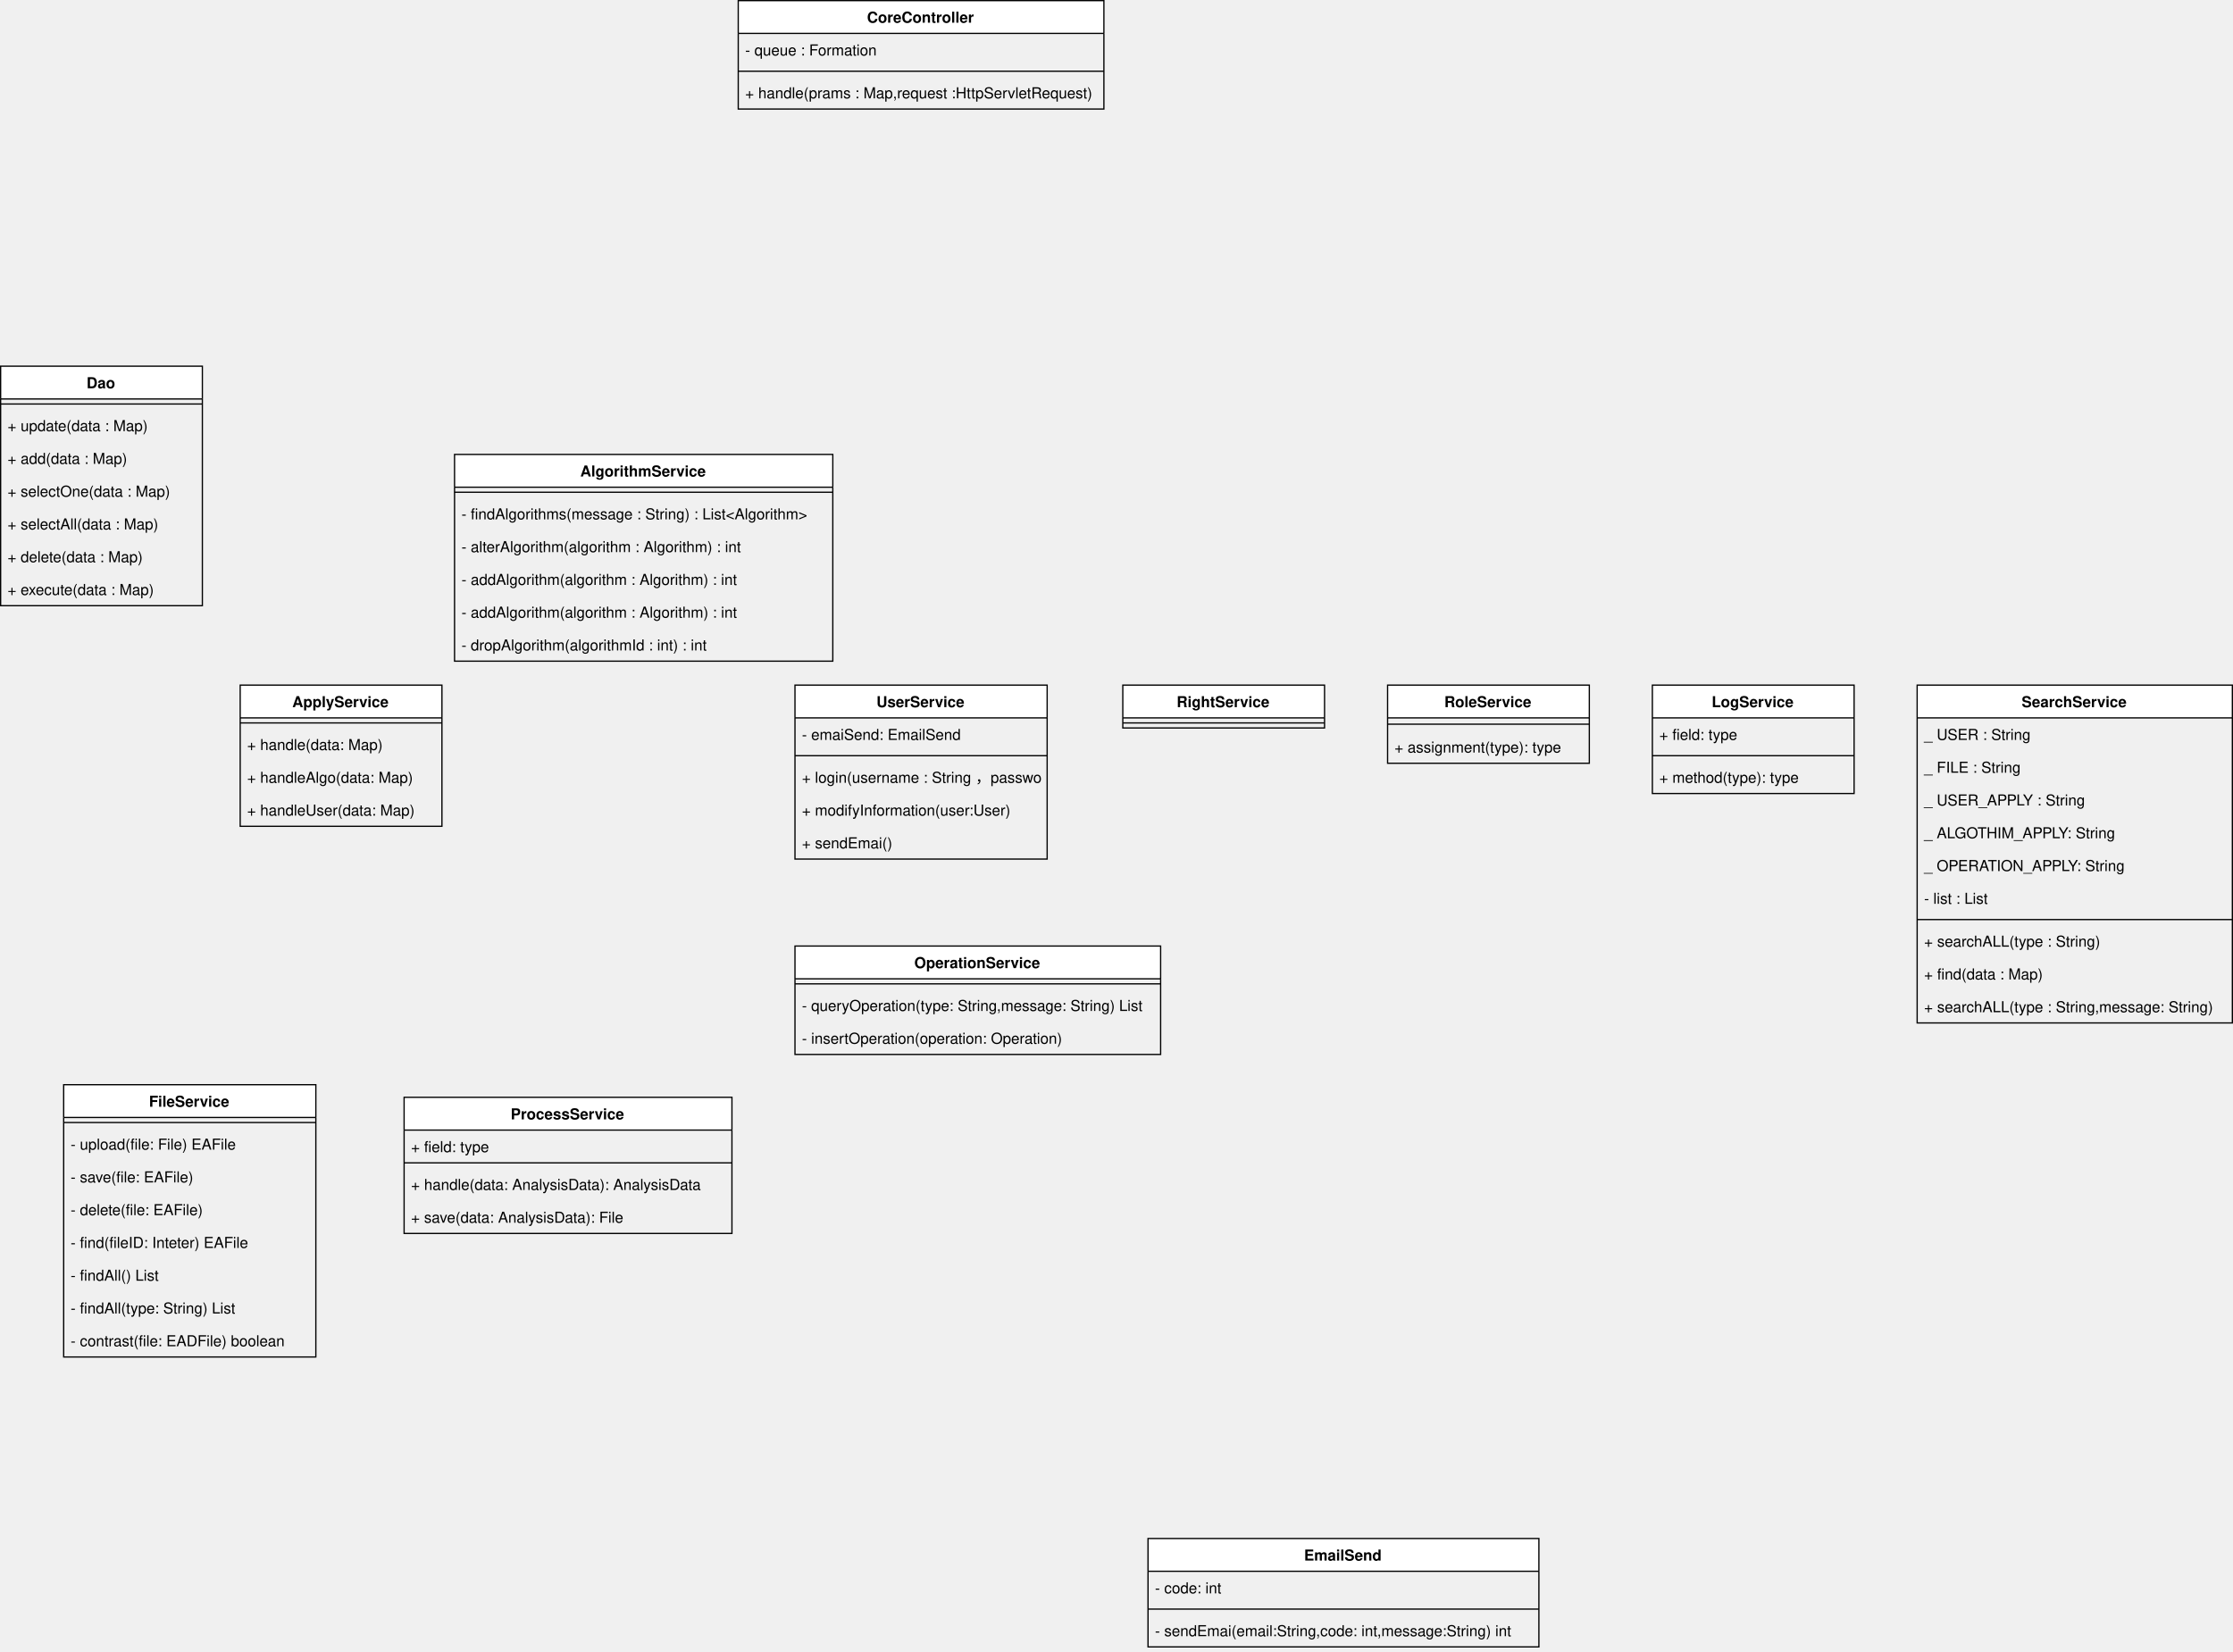
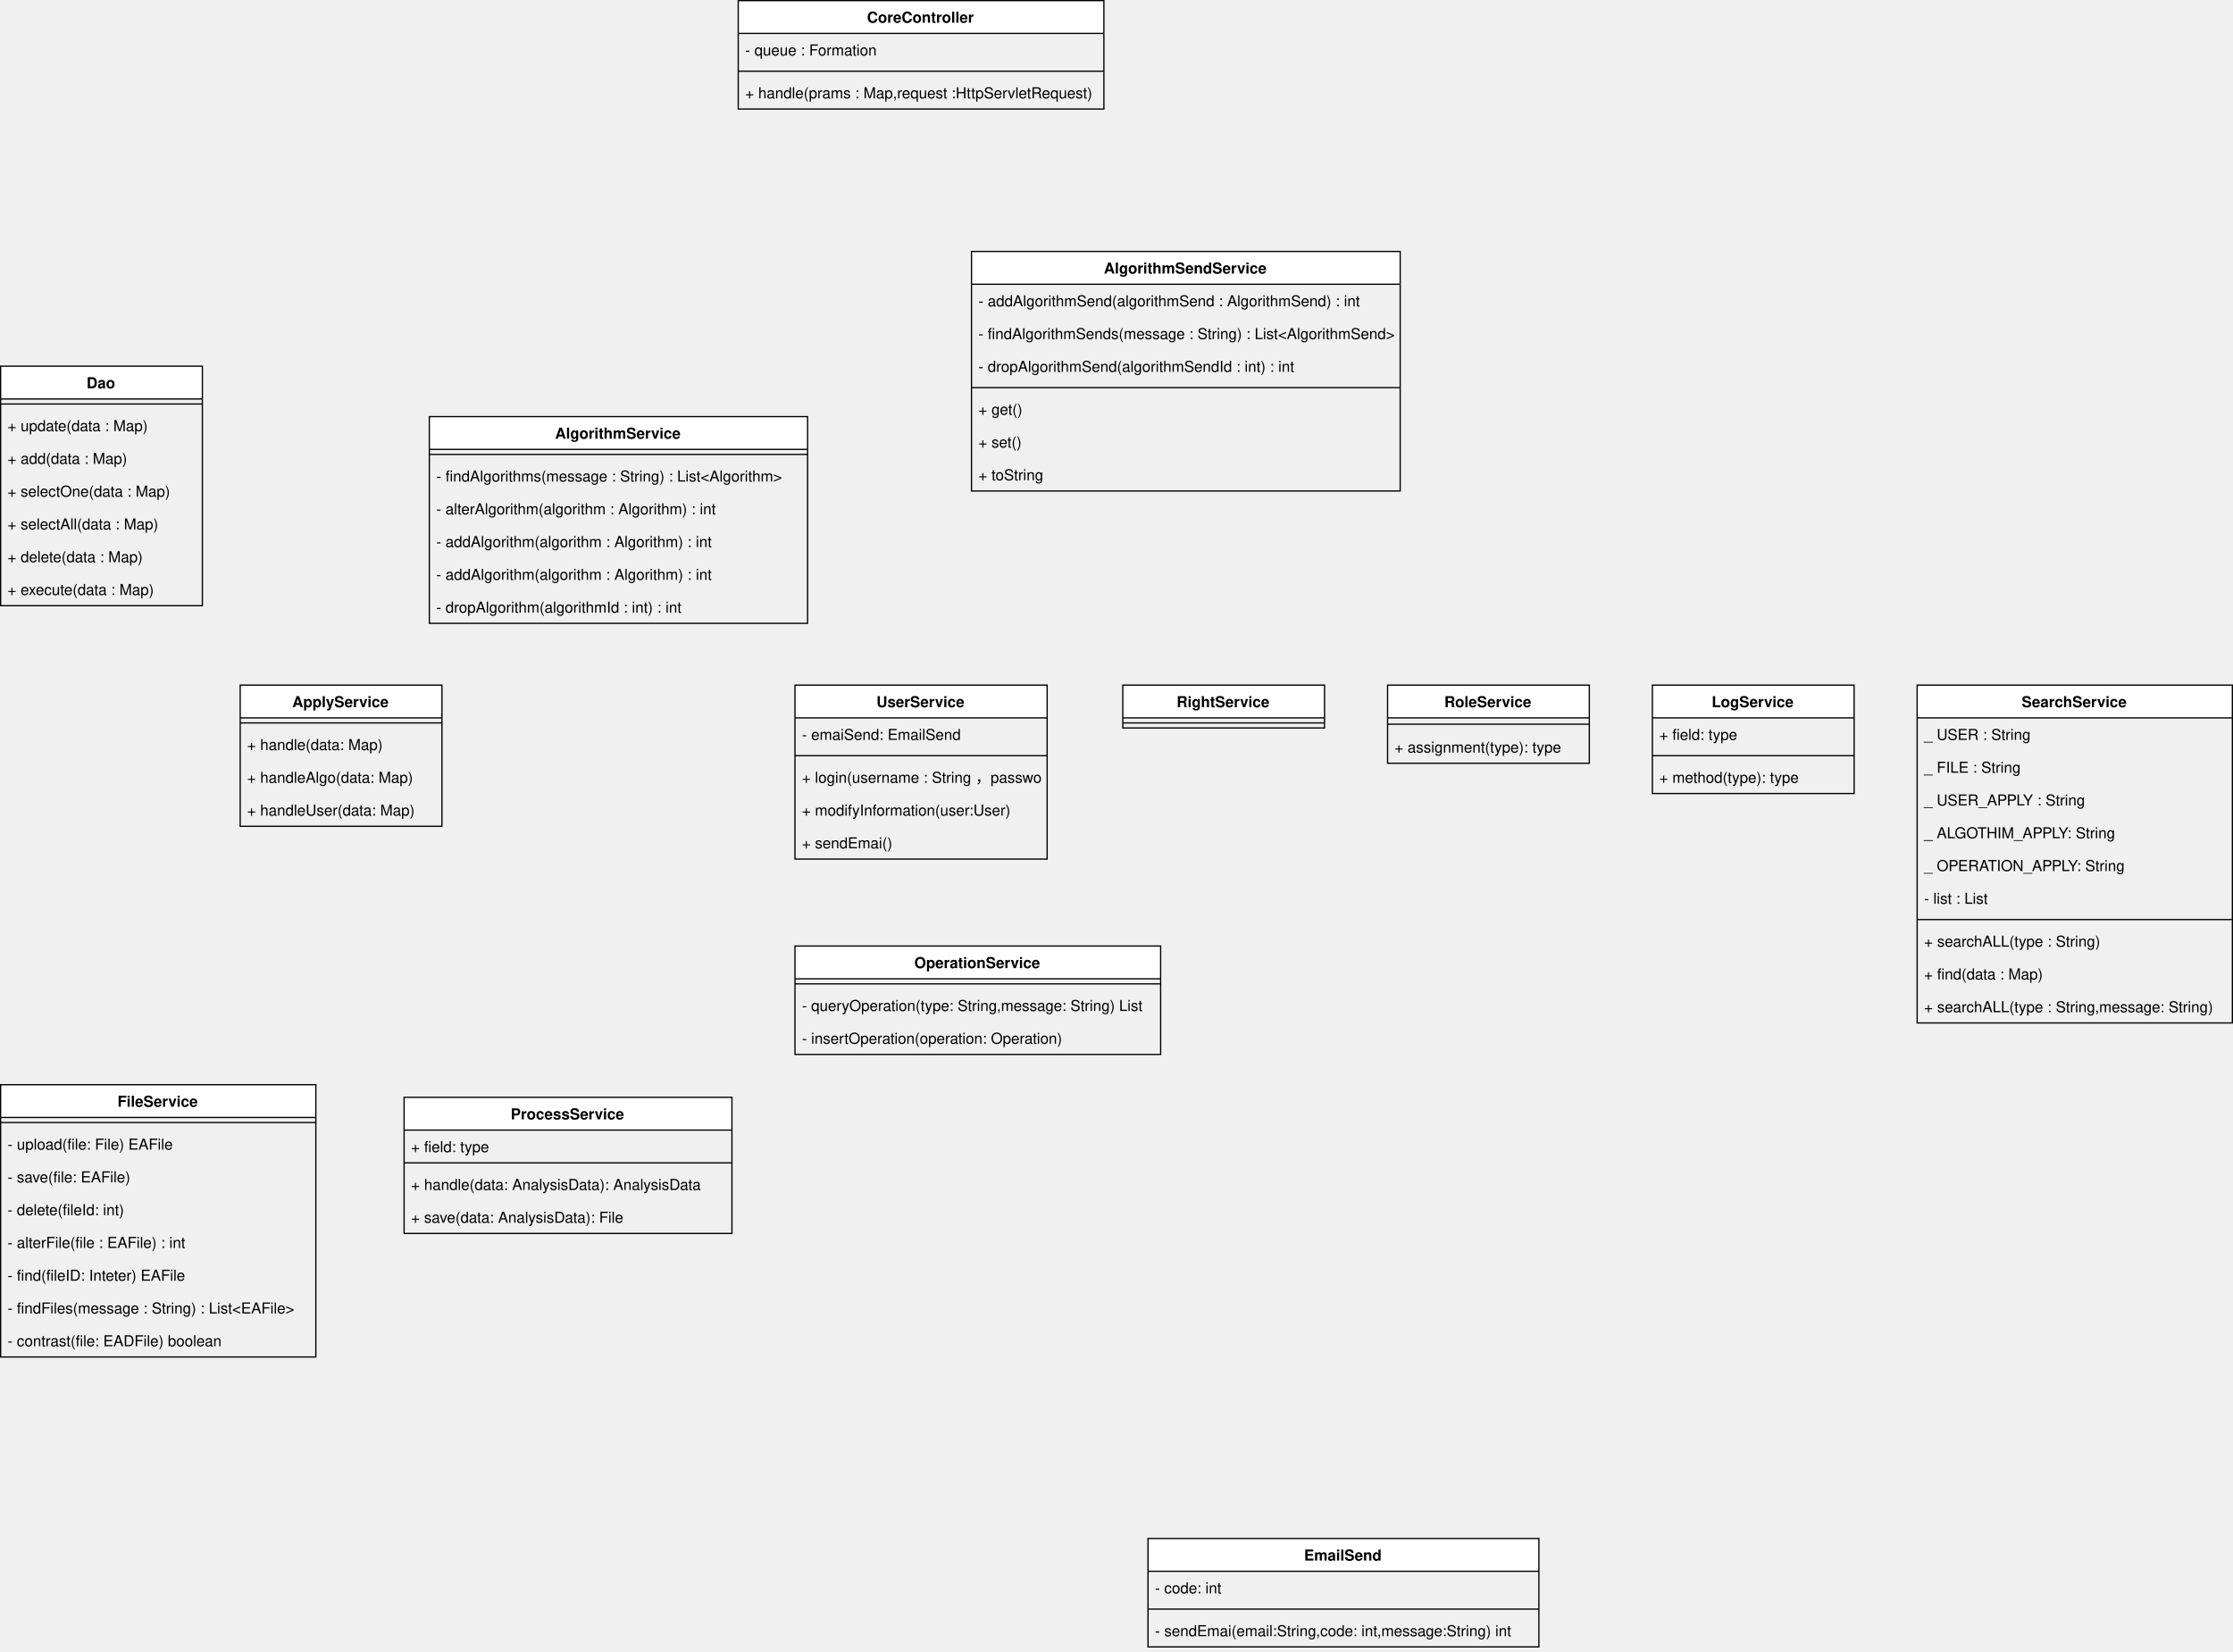
- <svg xmlns="http://www.w3.org/2000/svg" version="1.1" width="1771px" height="1310px" viewBox="-0.5 -0.5 1771 1310" content="&lt;mxfile host=&quot;app.diagrams.net&quot; modified=&quot;2021-08-10T04:14:48.478Z&quot; agent=&quot;5.0 (Windows NT 10.0; Win64; x64) AppleWebKit/537.36 (KHTML, like Gecko) Chrome/92.0.452.131 Safari/537.36 Edg/92.0.902.67&quot; etag=&quot;KFz_0E53dSnuclRyrYnA&quot; version=&quot;14.9.5&quot; type=&quot;github&quot;&gt;&lt;diagram id=&quot;C5RBs43oDa-KdzZeNtuy&quot; name=&quot;Page-1&quot;&gt;7Z1ZU+M4EIB/TaqYh2z5igmPuYDshoElw07tvkxpbCXxoljGVgiZX7/ymUNtSMBysoWqphgsK8FWf93qbrXlhtmbv1yFKJjdUBeThqG5Lw2z3zAM3dJN/l/csspbrFbaMg09N2tbN4y9Xzhr1LLWhefiaKsjo5QwL9hudKjvY4dttaEwpMvtbhNKtv9qgKZYaBg7iIit3z2XzdLWtnG+br/G3nSW/2XdvkjPzFHeObuTaIZcutxoMgcNsxdSytLf5i89TOLRy8fl+3D1nYwe7avf/4ye0EP3j29f/2qmX3Z5yEeKWwixz9791T3HMZcvD4Px3exp8uvx6XHcmzaze31GZJGNV4+GuEd9FlJCcJjdOVvlwxktvTlBPj/qTnivcXZG58eIeFOf/+7wq+SfNLvPOGQel0QnO8FowFudmUfcEVrRRXwvEUPOY37UndHQ+8W/FpHsO/npkGVQGfZWj3H8Sd6s8dYQR7zPXT5A+k7TDXrZ6jhCEcsaHH6bKIi8n8VtzFE49fwuZYzOs057jn8mp/i28csGfZk8rjCdYxaueJf8rJ7pUqZczfZFxtpyjaqRt802MG3bmYZk2jEtvntNAP8lg+AAIHK13SCiyQ+fFpgfcuzNDv95SUOuHR71BTz4jbNEbCF95BgRyjno+zTlxSNkpylHhuAJKwUmCpDj+dNR0qdvrVvus/GImyj/7IQk6jnzXBf7sbApQwylko3FGFDPZ8mAtbr8H7/TnvZbq9HiF97jx/r6mP+Lu4eMawK/F+QlcsccmyWO0QGIeFW93iYiI8Cw95O/IU3+uiB/QcjES4SXCjk3qvq7JDznsiJ4LdJvscT7TV0QuymK3QRETNBPTO5o5CV0mv0w7bsj+mNJt2Xsqd2yhGsAwu3Gfxz5XAxnQYjmUaHlNyjgGhFirvt8VJLWa8aCMQ6fCWb3afsXZQIqhsTecwqowgQ8s+Vt2/x6Ts0n82VhX2nD6LopQjKYI4+Mse8qd0CmO2BZ2pY7YJoiCqYuyRv489aaPz1ga/nz0R+PbdsYsGmz1Qa9AYeHCamNiLXicxsAQbzbZJRr2CE+ACh1aQbAUi4AoOOv2sqPuACwSkuSbQtU6Ijb9tjIn+HY0nPVHrOQDzNXhh1V781xFCURd9blizICUjgBvIB6jUCe+NkgZYxR6Mxi/89zsHIF4k5FTij5CrrwXezmpx4xc2bZwZSgKJLsPuhaa9t/aJrWuehLtkCKZNkbXfQgfvDDh/Hgvgg0cmPzSU3IDjabRG1is8XTnmanUOIPJSBgYmQBcw4CczkcDRQwB805hwsfyk/UK3wxH51bix+du7vR3wqBE7QZ5+0jY2OISesfjZ7R6Gid0dXtt+vhTUaPQufE0NE169jsiOmujJ3bu8F959vw9quC50ThAfJjNcMjBklxOE28PGHOf46SA8XLCfDSOrpzK6ZfBDRUau3d8m3v6b9KC3ZtQLzdJL8WZ046o9EZWwXrdfQihfZJrYM8EqA6Clma/u/frEN+dwP7H3f4q9l1rx86blP0SFMSJp7vnrl8QBsby6yKgOrzGPqxbb0tOpZ7GIOtFLsyERIBsY6d7DBF5/EhwqHKr2/k16vxHyvKr9v7pNc1ACHdlOVxXIgJszgAiZfxknqNxIaUl298FisiMQwxK0mxQ9TIMzwqCpEoXiiJDolXlkkwy4IQQrl1PVvwKcZHc9Hv0BqDy0a312j3Aq4RSxq6Kk6RzQpU61evKRBX21JY5tT1JquhP8lLvRNwOA6xi6JIqJyE9rEnBV2DKr/TeCUrDlJir1zsur7nbCHPAogFGh0y5b4+m81VKHKioUhT13dikRZUKwzGIrYliSQLynkpt/J1rftI1ADKtwK3EiwFt0XpNtN10jilWZiM6CxPXwnO49Z6mE3i0So+xhum6+H7tDPMe4rJU5RKuTHFBXaQmyomGBgc0a+IUxSI8PmhkP8ZWpOQcVKcW6OjCo0lAAJVGtcLiJgozywLcl1FyPEJAWKTmgmByiwUIadDCBTG1IyI+NBShogb0gBgZOhuIqH4kMuHKZaISuMDvMC2aEI6QUBWKsQ91RDXaO+x3FasyW2FuLk1qp4itXKyd4jbrmJhDJSvrJWTdtnKSbY9QlK2o2p2pMkfCFVB+Usr2iqeZCghIHYjFAWSKQDi0bopEIsqNimIV8AUBZIpAGJOaRSUrIeJaYm7kDo4ipTPeKo+o777BLQhGhMDdBk1aTXhmhh55KXAmGQVWmkhqLIhr9mQtUJ+qNIKNCKy4oXi8TYVMEgRsAU8eVpnxKBrUEAIhgwdH5FV5EV93vJFbFLaXzkc0NNe9TqSgAuRldSg5zfYuPSImhGqZwJ6QqxWJvQLcUZIRlo5lXXssGe8N6doVlA1UwIElHVSLsIb2nOKScWSSxZzSveUYKXvNei7bb5X3/OiBAlOgSqTO0Dfq6iTgxeJNGkCLiukRlHEZTLnt5w8+flFxf4SOTBrTCCWcCAmfvqIKoMvNQNone9YfFvbcz2h2DNAAglq2XhvVV+rzf/GxTOAl2akFn8R8CAfq/0eaoDg+IvHWtmyIXLVlh91IHD8lePSF2xEmGCH3frKFtQBQp2Lx/A1t8tmhBSEDiEKhBpAgOqS654VykqKXE6C8g3qwQAoP67bIJQlBfALdhaKg3o4sI/uJAI7QI7oVCWDa8gNtK33JoOreL9SCQ5lJceqOOgwY1DoVeVZA4m2ANp8RaWFqhIwsBFTzWmhMtePf/+MumoRQDoCdWYEwMcSc43eQCCu7FHzfSUVxG88qVjuNryyfiBUiOy7RZcujSGogPhzThNvCPwVFTyoRrjOfVUM+I18i4BQ5J5N4jLAoiAwfkp50FGlgTI4ANYPpG3EBV+fGAokr2aMS0XXGKTi/+zJAQnyr3MrRvj6xGiguU4TKgKkE1DnFozw9cFvW05eGRDLf9hPCRhyD5Alu3Cq2UASC7XuywhfILyzd7rZGon34vzcbxaSJ3pgsaBe0Zvi4uGm6JNcwc7WegoFKSgA6wU1owBvnufwGD3kA7DlFvTzEOEnpQQjX/FQOQ/Qa4Xq5UHMJ90GOEx26FZJpRNNKgkvDtEtgKMLSQtPMEcqp/QRO2EenlMCxStLunBO6WmBw1VhLgQ/ovTVU8q7kEIJlHGCKJE3mcAZJ8+P+M2uOaH5bykWxQmVgqgcCSgJVRES/DCklG2cuwpRMLuhLo57/Ac=&lt;/diagram&gt;&lt;/mxfile&gt;" resource="https://app.diagrams.net/#HJDsen99%2FUML%2Fmain%2Fstructure.svg">
+ <svg xmlns="http://www.w3.org/2000/svg" version="1.1" width="1771px" height="1310px" viewBox="-0.5 -0.5 1771 1310" content="&lt;mxfile host=&quot;app.diagrams.net&quot; modified=&quot;2021-08-10T04:25:03.334Z&quot; agent=&quot;5.0 (Windows NT 10.0; Win64; x64) AppleWebKit/537.36 (KHTML, like Gecko) Chrome/92.0.452.131 Safari/537.36 Edg/92.0.902.67&quot; etag=&quot;cXFv-mP0FUV99uO1UpJ5&quot; version=&quot;14.9.5&quot; type=&quot;github&quot;&gt;&lt;diagram id=&quot;C5RBs43oDa-KdzZeNtuy&quot; name=&quot;Page-1&quot;&gt;7Z1fc+I2EMA/DTO5Bzo2BkMegZCEllzScOlN+3Kjwwq4EZZjiyTcp6/kf0C0TiCxBB00c5OLhSHY+9vV7mq9qjn9+ctFhMLZFfUwqTUs76XmnNUaDbvlWPw/MbLMR6xsZBr5Xja2Ghj7v3A2mJ+28D0cb5zIKCXMDzcHJzQI8IRtjKEoos+bp91TsvlXQzTF0sB4gog8+t332Cwd7TTaq/FL7E9n+V+23dP0lTnKT86uJJ4hjz6vDTmDmtOPKGXpb/OXPibi7uX35ftw+Z2MHtyL3/+MH9Fd749vX/+qpx92vstbikuIcMA+/NH9ycR5frkbjG9mj/e/Hh4fxv1pPbvWJ0QW2f3q0wj3acAiSgiOsitny/x2xs/+nKCAH/Xu+Vnj7BWbHyPiTwP++4R/S/5Op/eEI+ZzSXSzFxgN+ehk5hNvhJZ0Ia4lZmjykB/1ZjTyf/GPRST7TP5yxDKoGu7GGWPxTj5s8dEIx/ycm/wG2a+GrtDLxokjFLNsYMIvE4Wx/7O4jDmKpn7Qo4zReXbSlvc/k5O4bPyyRl8mjwtM55hFS35K/qrdSt+SKVe9c5qx9rxCtZGPzdYw7biZhmTaMS0+e0UA/yWDYAcgcrVdI6LODx8XmB9y7J0u/3lOI64dPg0kPPiFs0RsEX3gGBHKOTgLaMqLT8iroRwZgu9ZKTBxiCZ+MB0l55w1VyO32f0QQ5S/954k6jnzPQ8HQtiUIYZSyQoxhtQPWHLDWj3+j19p3/qtVWvxL97nx/bqmP8Tp0eMawK/FuQncsccm2cs0AGIeFO93iciI6Dhbif/hjL525L8JSETPxFeKuTcqNofkvCcy4rglUi/CYmf1W1J7I4sdgcQMUE/MbmhsZ/Q6ZxF6bmvRL8v6bYaW2q3KuE2AOH2xB9HARfDSRiheVxo+RUKuUZEmOs+vyvJ6CVj4RhHTwSz23T8izEBFUPibjkFVGECntjzdcf52qbOo/OycC+sYXxZlyEZzJFPxjjwjDug0h1oNq0Nd8BxZBQcW5E38Od1c/54h5vPPx+C8dh1GwM2rbc6oDcw4WFCaiOEVhy3AZDEu0lGuYbt4gOAUldmAJrGBQB0/E1b+RkXAFZpRbJtgQodc9sujPwJFpaeq/aYRfw2c2V4per9OY7jJOLOTvlijIASTgAvQK8RsB2JlDFG0WQm/D9/go0rIE4qckLJR9BF4GEvf+kBs8ksO5gSFMeK3Qfbam36D3Wn2ZZ9yRZIkSp7Y8sexA9+eDce3BaBRm5sjtSEvMJmnah1bDZ42tLsFEr8qQQETIwqYNogMOfD0cAAs9Ocs7vwofyEXuHL+ejcWvzo3tyM/jYIHKDNaHf2jE1DTlr/qPUbta7VHV1cf7scXmX0GHQODB3bau6bHTndlbFzfTO47X4bXn818BwoPEB+TDM8cpAkwmni5wlz/nOUHBheDoCX1t6dWzn9IqFhUmsflm9nS/9VWbDrAuLtJfk1kTnpjkYnbBmu1tGLFNqRWgd1JEB1FKo0/d+/WZf87oXuP97wV73nXd51vbrskaYk3PuBd+LxG1pbW2Y1BFSfx7D3betd2bHcwhhspNiNiVAISHPfyQ5Hdh7vYhyZ/Ppafr0a/7Gi/Lq7TXrdAhCyHVUex6mcMBMBiFjGS+o1EhtSXr5xLFZEYRjiVJJih6hRZ3hMFKJQvFASHRKvKpPglAUhhHLrerLgU0yA5rLfYdUG57Vev9bph1wjnmnkmThFNStQrZ9eUyCvtqWwzKnn3y+HwX1e6p2Aw3EQLoohoXISOvueFGwLqvxO45WsOMiIvXKx2/aWs4U6CyAXaHTJlPv6bDY3ociBhiL1Yukjj0VaUMEYGIu4TUUkNaGcl3Er39a6z0QNoHwrcCvBUnBXlm49XScVKc3CZMQnefpKch431sNcIu5W8TY+MF3dvqOdYT5STJ6iVMqNIy+wg9xUMcHA4Mh+hUhRIMLnh0L+J2hFQsZJ8doKHVNorACQbScOdYDIifLMsiDPM4TsnxAgNtFMCFRmYQg5HEKgMEYzIvJDSxkiXkRDgJGht46E4UMtH45cIqqMD/ALdmQT0g1DsjQh7qGGuI3OFsttxZrcRoibW6PqKTIrJ1uHuJ0qFsZA+apaOemUrZxk7RGSsh1Ts6NM/kCoCspfWdFW8SRDCQHCjTAUKKYAiEd1UyAXVaxTIFbADAWKKQBiTmUUlKyHyWmJm4hOcBwbn/FQfUb79RPQDdmYNECX0VJWE27JkUdeCoxJVqGVFoIaG/KWDVkp5KcqrUAjoipeKB5vMwGDEgE3gSdPdUYMtgUFhGDI0A0QWcZ+fMZHvshDRvsrhwN62kuvIwm4EFlJDXp6h41zn5gZoXomoCfEtDJhn8ozQnKnjVOpo8Ne46M5RaeCqpkSIKCsk3ER3tGeQ0wqlnxlOad0Swk2+q5B393XZXJb63telKDAKTBlcjvoexV1cvAikaVMwGWF1CiOuUzm/JKTJz+/mNhfIQeOxgRiCQdy4ucMUWPwlWYAm+1XFt+1tlxPKHoGKCDBLBtvreortfnfuHgNYNOM1OIvQh7kY9PvQQME+188tsqWDZFnWn7oQGD/K8elG2zEmOAJuw6MLdABgs7FY/g7d8pmhBSELiEGBA0gQHXJumeFspIij5NgfAM9GADlx7oNQllSAL/gycJwoIcDd+9OItABckSnJhmsITfQaX40GVzF/kolOJSVHJvioN2MQaFXlWcNFNoCqPmKSQtVJWCgEZPmtFCZ68c/f0Y9swigHAGdGQHwscRco9cQEJU9Zr6vpIL4nScVy92GHdYPtu4xbytjCCogPs5p4h2Bv6GCO9UIK+oZDn89eEe+RUgo8k7uRRlgURAonlIedE1poAoOgPUDZe2A4e8nhwLJ1oyiVHSFQSr+Y08OKJA/1IpRr/zlaKC+ShMKAobeer8CA0C1AEAdGLUC0IYMQNrlRPRKEnqfGoI8S1jYAtO6Qh0WYIdGvYYB3oQ72UkiMQtnqfiHPDBgSXNW4ySoggFYSNAMA9TwvWjDJ6S+Wwe+nBTTfk8RMcCSg15iHLj/3oSH+RG/ARu+5Vk+ofyklGAUGB4q50HnzkQwD3JK6jrEUdLk2+SlDjQvJe09YjcBjk4VrV3BHJm01GfshLN7WgoUryrpwmmpxwWOloW5SDew2mb3quPeBVMZJVDSCqJE3WQCJ638IOYXu+KE5r+lWBQvmDRG5UhAeSytSLiy5VjbUCDwjI9xoD5G0ZCzeHTm1JZYcpoAS5U8OgPDVJ4TW+v8K7BadXZNdzqzXnUAFqMmVfY505Oq9i4+C4iLOtMDpdDlPQoECh/cpyBlyyRL1AAEVOxoBghKtcpdpGV7Y7pJa8SkDTST1opJW06hmNC3MvEWTdPek6+q2Ldd1rFvitnRb4KmQuDQ7gF6FRpq05c+rmUkrkLi0H4AeiVe1riP0TyVZYResdCBpbCqhM4PI0rZ2msXEQpnV9TD4oz/AA==&lt;/diagram&gt;&lt;/mxfile&gt;" resource="https://app.diagrams.net/#HJDsen99%2FUML%2Fmain%2Fstructure.svg">
  <defs>
    <clipPath id="mx-clip-589-31-282-26-0">
      <rect x="589" y="31" width="282" height="26" />
    </clipPath>
    <clipPath id="mx-clip-589-65-282-26-0">
      <rect x="589" y="65" width="282" height="26" />
    </clipPath>
    <clipPath id="mx-clip-914-1251-302-26-0">
      <rect x="914" y="1251" width="302" height="26" />
    </clipPath>
    <clipPath id="mx-clip-914-1285-302-26-0">
      <rect x="914" y="1285" width="302" height="26" />
    </clipPath>
    <clipPath id="mx-clip-1524-574-242-26-0">
      <rect x="1524" y="574" width="242" height="26" />
    </clipPath>
    <clipPath id="mx-clip-1524-600-242-26-0">
      <rect x="1524" y="600" width="242" height="26" />
    </clipPath>
    <clipPath id="mx-clip-1524-626-242-26-0">
      <rect x="1524" y="626" width="242" height="26" />
    </clipPath>
    <clipPath id="mx-clip-1524-652-242-26-0">
      <rect x="1524" y="652" width="242" height="26" />
    </clipPath>
    <clipPath id="mx-clip-1524-678-242-26-0">
      <rect x="1524" y="678" width="242" height="26" />
    </clipPath>
    <clipPath id="mx-clip-1524-704-242-26-0">
      <rect x="1524" y="704" width="242" height="26" />
    </clipPath>
    <clipPath id="mx-clip-1524-738-242-26-0">
      <rect x="1524" y="738" width="242" height="26" />
    </clipPath>
    <clipPath id="mx-clip-1524-764-242-26-0">
      <rect x="1524" y="764" width="242" height="26" />
    </clipPath>
    <clipPath id="mx-clip-1524-790-242-26-0">
      <rect x="1524" y="790" width="242" height="26" />
    </clipPath>
    <clipPath id="mx-clip-634-574-192-26-0">
      <rect x="634" y="574" width="192" height="26" />
    </clipPath>
    <clipPath id="mx-clip-634-608-192-26-0">
      <rect x="634" y="608" width="192" height="26" />
    </clipPath>
    <clipPath id="mx-clip-634-634-192-26-0">
      <rect x="634" y="634" width="192" height="26" />
    </clipPath>
    <clipPath id="mx-clip-634-660-192-26-0">
      <rect x="634" y="660" width="192" height="26" />
    </clipPath>
-     <clipPath id="mx-clip-364-399-292-26-0">
-       <rect x="364" y="399" width="292" height="26" />
-     </clipPath>
-     <clipPath id="mx-clip-364-425-292-26-0">
-       <rect x="364" y="425" width="292" height="26" />
-     </clipPath>
-     <clipPath id="mx-clip-364-451-292-26-0">
-       <rect x="364" y="451" width="292" height="26" />
-     </clipPath>
-     <clipPath id="mx-clip-364-477-292-26-0">
-       <rect x="364" y="477" width="292" height="26" />
-     </clipPath>
-     <clipPath id="mx-clip-364-503-292-26-0">
-       <rect x="364" y="503" width="292" height="26" />
+     <clipPath id="mx-clip-344-369-292-26-0">
+       <rect x="344" y="369" width="292" height="26" />
+     </clipPath>
+     <clipPath id="mx-clip-344-395-292-26-0">
+       <rect x="344" y="395" width="292" height="26" />
+     </clipPath>
+     <clipPath id="mx-clip-344-421-292-26-0">
+       <rect x="344" y="421" width="292" height="26" />
+     </clipPath>
+     <clipPath id="mx-clip-344-447-292-26-0">
+       <rect x="344" y="447" width="292" height="26" />
+     </clipPath>
+     <clipPath id="mx-clip-344-473-292-26-0">
+       <rect x="344" y="473" width="292" height="26" />
    </clipPath>
    <clipPath id="mx-clip-194-582-152-26-0">
      <rect x="194" y="582" width="152" height="26" />
    </clipPath>
    <clipPath id="mx-clip-194-608-152-26-0">
      <rect x="194" y="608" width="152" height="26" />
    </clipPath>
    <clipPath id="mx-clip-194-634-152-26-0">
      <rect x="194" y="634" width="152" height="26" />
    </clipPath>
    <clipPath id="mx-clip-324-901-252-22-0">
      <rect x="324" y="901" width="252" height="22" />
    </clipPath>
    <clipPath id="mx-clip-324-931-252-26-0">
      <rect x="324" y="931" width="252" height="26" />
    </clipPath>
    <clipPath id="mx-clip-324-957-252-26-0">
      <rect x="324" y="957" width="252" height="26" />
    </clipPath>
    <clipPath id="mx-clip-1104-584-152-26-0">
      <rect x="1104" y="584" width="152" height="26" />
    </clipPath>
    <clipPath id="mx-clip-4-329-152-26-0">
      <rect x="4" y="329" width="152" height="26" />
    </clipPath>
    <clipPath id="mx-clip-4-355-152-26-0">
      <rect x="4" y="355" width="152" height="26" />
    </clipPath>
    <clipPath id="mx-clip-4-381-152-26-0">
      <rect x="4" y="381" width="152" height="26" />
    </clipPath>
    <clipPath id="mx-clip-4-407-152-26-0">
      <rect x="4" y="407" width="152" height="26" />
    </clipPath>
    <clipPath id="mx-clip-4-433-152-26-0">
      <rect x="4" y="433" width="152" height="26" />
    </clipPath>
    <clipPath id="mx-clip-4-459-152-26-0">
      <rect x="4" y="459" width="152" height="26" />
    </clipPath>
    <clipPath id="mx-clip-1314-574-152-26-0">
      <rect x="1314" y="574" width="152" height="26" />
    </clipPath>
    <clipPath id="mx-clip-1314-608-152-26-0">
      <rect x="1314" y="608" width="152" height="26" />
    </clipPath>
-     <clipPath id="mx-clip-54-899-192-26-0">
-       <rect x="54" y="899" width="192" height="26" />
-     </clipPath>
-     <clipPath id="mx-clip-54-925-192-26-0">
-       <rect x="54" y="925" width="192" height="26" />
-     </clipPath>
-     <clipPath id="mx-clip-54-951-192-26-0">
-       <rect x="54" y="951" width="192" height="26" />
-     </clipPath>
-     <clipPath id="mx-clip-54-977-192-26-0">
-       <rect x="54" y="977" width="192" height="26" />
-     </clipPath>
-     <clipPath id="mx-clip-54-1003-192-26-0">
-       <rect x="54" y="1003" width="192" height="26" />
-     </clipPath>
-     <clipPath id="mx-clip-54-1029-192-26-0">
-       <rect x="54" y="1029" width="192" height="26" />
-     </clipPath>
-     <clipPath id="mx-clip-54-1055-192-26-0">
-       <rect x="54" y="1055" width="192" height="26" />
+     <clipPath id="mx-clip-4-899-242-26-0">
+       <rect x="4" y="899" width="242" height="26" />
+     </clipPath>
+     <clipPath id="mx-clip-4-925-242-26-0">
+       <rect x="4" y="925" width="242" height="26" />
+     </clipPath>
+     <clipPath id="mx-clip-4-951-242-26-0">
+       <rect x="4" y="951" width="242" height="26" />
+     </clipPath>
+     <clipPath id="mx-clip-4-977-242-26-0">
+       <rect x="4" y="977" width="242" height="26" />
+     </clipPath>
+     <clipPath id="mx-clip-4-1003-242-26-0">
+       <rect x="4" y="1003" width="242" height="26" />
+     </clipPath>
+     <clipPath id="mx-clip-4-1029-242-26-0">
+       <rect x="4" y="1029" width="242" height="26" />
+     </clipPath>
+     <clipPath id="mx-clip-4-1055-242-26-0">
+       <rect x="4" y="1055" width="242" height="26" />
    </clipPath>
    <clipPath id="mx-clip-634-789-282-26-0">
      <rect x="634" y="789" width="282" height="26" />
    </clipPath>
    <clipPath id="mx-clip-634-815-282-26-0">
      <rect x="634" y="815" width="282" height="26" />
+     </clipPath>
+     <clipPath id="mx-clip-774-230-332-26-0">
+       <rect x="774" y="230" width="332" height="26" />
+     </clipPath>
+     <clipPath id="mx-clip-774-256-332-26-0">
+       <rect x="774" y="256" width="332" height="26" />
+     </clipPath>
+     <clipPath id="mx-clip-774-282-332-26-0">
+       <rect x="774" y="282" width="332" height="26" />
+     </clipPath>
+     <clipPath id="mx-clip-774-316-332-26-0">
+       <rect x="774" y="316" width="332" height="26" />
+     </clipPath>
+     <clipPath id="mx-clip-774-342-332-26-0">
+       <rect x="774" y="342" width="332" height="26" />
+     </clipPath>
+     <clipPath id="mx-clip-774-368-332-26-0">
+       <rect x="774" y="368" width="332" height="26" />
    </clipPath>
  </defs>
  <g>
    <path d="M 585 26 L 585 0 L 875 0 L 875 26" fill="#ffffff" stroke="#000000" stroke-miterlimit="10" pointer-events="all" />
    <path d="M 585 26 L 585 86 L 875 86 L 875 26" fill="none" stroke="#000000" stroke-miterlimit="10" pointer-events="none" />
    <path d="M 585 26 L 875 26" fill="none" stroke="#000000" stroke-miterlimit="10" pointer-events="none" />
    <g fill="#000000" font-family="Helvetica" font-weight="bold" pointer-events="none" text-anchor="middle" font-size="12px">
      <text x="729.5" y="17.5">CoreController</text>
    </g>
    <g fill="#000000" font-family="Helvetica" pointer-events="none" clip-path="url(#mx-clip-589-31-282-26-0)" font-size="12px">
      <text x="590.5" y="43.5">- queue : Formation</text>
    </g>
    <path d="M 585 56 L 875 56" fill="none" stroke="#000000" stroke-miterlimit="10" pointer-events="none" />
    <g fill="#000000" font-family="Helvetica" pointer-events="none" clip-path="url(#mx-clip-589-65-282-26-0)" font-size="12px">
      <text x="590.5" y="77.5">+ handle(prams : Map,request :HttpServletRequest)</text>
    </g>
    <path d="M 910 1246 L 910 1220 L 1220 1220 L 1220 1246" fill="#ffffff" stroke="#000000" stroke-miterlimit="10" pointer-events="none" />
    <path d="M 910 1246 L 910 1306 L 1220 1306 L 1220 1246" fill="none" stroke="#000000" stroke-miterlimit="10" pointer-events="none" />
    <path d="M 910 1246 L 1220 1246" fill="none" stroke="#000000" stroke-miterlimit="10" pointer-events="none" />
    <g fill="#000000" font-family="Helvetica" font-weight="bold" pointer-events="none" text-anchor="middle" font-size="12px">
      <text x="1064.5" y="1237.5">EmailSend</text>
    </g>
    <g fill="#000000" font-family="Helvetica" pointer-events="none" clip-path="url(#mx-clip-914-1251-302-26-0)" font-size="12px">
      <text x="915.5" y="1263.5">- code: int</text>
    </g>
    <path d="M 910 1276 L 1220 1276" fill="none" stroke="#000000" stroke-miterlimit="10" pointer-events="none" />
    <g fill="#000000" font-family="Helvetica" pointer-events="none" clip-path="url(#mx-clip-914-1285-302-26-0)" font-size="12px">
      <text x="915.5" y="1297.5">- sendEmai(email:String,code: int,message:String) int</text>
    </g>
    <path d="M 1520 569 L 1520 543 L 1770 543 L 1770 569" fill="#ffffff" stroke="#000000" stroke-miterlimit="10" pointer-events="none" />
    <path d="M 1520 569 L 1520 811 L 1770 811 L 1770 569" fill="none" stroke="#000000" stroke-miterlimit="10" pointer-events="none" />
    <path d="M 1520 569 L 1770 569" fill="none" stroke="#000000" stroke-miterlimit="10" pointer-events="none" />
    <g fill="#000000" font-family="Helvetica" font-weight="bold" pointer-events="none" text-anchor="middle" font-size="12px">
      <text x="1644.5" y="560.5">SearchService</text>
    </g>
    <g fill="#000000" font-family="Helvetica" pointer-events="none" clip-path="url(#mx-clip-1524-574-242-26-0)" font-size="12px">
      <text x="1525.5" y="586.5">_ USER : String</text>
    </g>
    <g fill="#000000" font-family="Helvetica" pointer-events="none" clip-path="url(#mx-clip-1524-600-242-26-0)" font-size="12px">
      <text x="1525.5" y="612.5">_ FILE : String</text>
    </g>
    <g fill="#000000" font-family="Helvetica" pointer-events="none" clip-path="url(#mx-clip-1524-626-242-26-0)" font-size="12px">
      <text x="1525.5" y="638.5">_ USER_APPLY : String</text>
    </g>
    <g fill="#000000" font-family="Helvetica" pointer-events="none" clip-path="url(#mx-clip-1524-652-242-26-0)" font-size="12px">
      <text x="1525.5" y="664.5">_ ALGOTHIM_APPLY: String</text>
    </g>
    <g fill="#000000" font-family="Helvetica" pointer-events="none" clip-path="url(#mx-clip-1524-678-242-26-0)" font-size="12px">
      <text x="1525.5" y="690.5">_ OPERATION_APPLY: String</text>
    </g>
    <g fill="#000000" font-family="Helvetica" pointer-events="none" clip-path="url(#mx-clip-1524-704-242-26-0)" font-size="12px">
      <text x="1525.5" y="716.5">- list : List</text>
    </g>
    <path d="M 1520 729 L 1770 729" fill="none" stroke="#000000" stroke-miterlimit="10" pointer-events="none" />
    <g fill="#000000" font-family="Helvetica" pointer-events="none" clip-path="url(#mx-clip-1524-738-242-26-0)" font-size="12px">
      <text x="1525.5" y="750.5">+ searchALL(type : String)</text>
    </g>
    <g fill="#000000" font-family="Helvetica" pointer-events="none" clip-path="url(#mx-clip-1524-764-242-26-0)" font-size="12px">
      <text x="1525.5" y="776.5">+ find(data : Map)</text>
    </g>
    <g fill="#000000" font-family="Helvetica" pointer-events="none" clip-path="url(#mx-clip-1524-790-242-26-0)" font-size="12px">
      <text x="1525.5" y="802.5">+ searchALL(type : String,message: String)</text>
    </g>
    <path d="M 630 569 L 630 543 L 830 543 L 830 569" fill="#ffffff" stroke="#000000" stroke-miterlimit="10" pointer-events="none" />
    <path d="M 630 569 L 630 681 L 830 681 L 830 569" fill="none" stroke="#000000" stroke-miterlimit="10" pointer-events="none" />
    <path d="M 630 569 L 830 569" fill="none" stroke="#000000" stroke-miterlimit="10" pointer-events="none" />
    <g fill="#000000" font-family="Helvetica" font-weight="bold" pointer-events="none" text-anchor="middle" font-size="12px">
      <text x="729.5" y="560.5">UserService</text>
    </g>
    <g fill="#000000" font-family="Helvetica" pointer-events="none" clip-path="url(#mx-clip-634-574-192-26-0)" font-size="12px">
      <text x="635.5" y="586.5">- emaiSend: EmailSend</text>
    </g>
    <path d="M 630 599 L 830 599" fill="none" stroke="#000000" stroke-miterlimit="10" pointer-events="none" />
    <g fill="#000000" font-family="Helvetica" pointer-events="none" clip-path="url(#mx-clip-634-608-192-26-0)" font-size="12px">
      <text x="635.5" y="620.5">+ login(username : String ，password : String)</text>
    </g>
    <g fill="#000000" font-family="Helvetica" pointer-events="none" clip-path="url(#mx-clip-634-634-192-26-0)" font-size="12px">
      <text x="635.5" y="646.5">+ modifyInformation(user:User)</text>
    </g>
    <g fill="#000000" font-family="Helvetica" pointer-events="none" clip-path="url(#mx-clip-634-660-192-26-0)" font-size="12px">
      <text x="635.5" y="672.5">+ sendEmai()</text>
    </g>
-     <path d="M 360 386 L 360 360 L 660 360 L 660 386" fill="#ffffff" stroke="#000000" stroke-miterlimit="10" pointer-events="none" />
-     <path d="M 360 386 L 360 524 L 660 524 L 660 386" fill="none" stroke="#000000" stroke-miterlimit="10" pointer-events="none" />
-     <path d="M 360 386 L 660 386" fill="none" stroke="#000000" stroke-miterlimit="10" pointer-events="none" />
-     <g fill="#000000" font-family="Helvetica" font-weight="bold" pointer-events="none" text-anchor="middle" font-size="12px">
-       <text x="509.5" y="377.5">AlgorithmService</text>
-     </g>
-     <path d="M 360 390 L 660 390" fill="none" stroke="#000000" stroke-miterlimit="10" pointer-events="none" />
-     <g fill="#000000" font-family="Helvetica" pointer-events="none" clip-path="url(#mx-clip-364-399-292-26-0)" font-size="12px">
-       <text x="365.5" y="411.5">- findAlgorithms(message : String) : List&lt;Algorithm&gt;</text>
-     </g>
-     <g fill="#000000" font-family="Helvetica" pointer-events="none" clip-path="url(#mx-clip-364-425-292-26-0)" font-size="12px">
-       <text x="365.5" y="437.5">- alterAlgorithm(algorithm : Algorithm) : int</text>
-     </g>
-     <g fill="#000000" font-family="Helvetica" pointer-events="none" clip-path="url(#mx-clip-364-451-292-26-0)" font-size="12px">
-       <text x="365.5" y="463.5">- addAlgorithm(algorithm : Algorithm) : int</text>
-     </g>
-     <g fill="#000000" font-family="Helvetica" pointer-events="none" clip-path="url(#mx-clip-364-477-292-26-0)" font-size="12px">
-       <text x="365.5" y="489.5">- addAlgorithm(algorithm : Algorithm) : int</text>
-     </g>
-     <g fill="#000000" font-family="Helvetica" pointer-events="none" clip-path="url(#mx-clip-364-503-292-26-0)" font-size="12px">
-       <text x="365.5" y="515.5">- dropAlgorithm(algorithmId : int) : int</text>
+     <path d="M 340 356 L 340 330 L 640 330 L 640 356" fill="#ffffff" stroke="#000000" stroke-miterlimit="10" pointer-events="none" />
+     <path d="M 340 356 L 340 494 L 640 494 L 640 356" fill="none" stroke="#000000" stroke-miterlimit="10" pointer-events="none" />
+     <path d="M 340 356 L 640 356" fill="none" stroke="#000000" stroke-miterlimit="10" pointer-events="none" />
+     <g fill="#000000" font-family="Helvetica" font-weight="bold" pointer-events="none" text-anchor="middle" font-size="12px">
+       <text x="489.5" y="347.5">AlgorithmService</text>
+     </g>
+     <path d="M 340 360 L 640 360" fill="none" stroke="#000000" stroke-miterlimit="10" pointer-events="none" />
+     <g fill="#000000" font-family="Helvetica" pointer-events="none" clip-path="url(#mx-clip-344-369-292-26-0)" font-size="12px">
+       <text x="345.5" y="381.5">- findAlgorithms(message : String) : List&lt;Algorithm&gt;</text>
+     </g>
+     <g fill="#000000" font-family="Helvetica" pointer-events="none" clip-path="url(#mx-clip-344-395-292-26-0)" font-size="12px">
+       <text x="345.5" y="407.5">- alterAlgorithm(algorithm : Algorithm) : int</text>
+     </g>
+     <g fill="#000000" font-family="Helvetica" pointer-events="none" clip-path="url(#mx-clip-344-421-292-26-0)" font-size="12px">
+       <text x="345.5" y="433.5">- addAlgorithm(algorithm : Algorithm) : int</text>
+     </g>
+     <g fill="#000000" font-family="Helvetica" pointer-events="none" clip-path="url(#mx-clip-344-447-292-26-0)" font-size="12px">
+       <text x="345.5" y="459.5">- addAlgorithm(algorithm : Algorithm) : int</text>
+     </g>
+     <g fill="#000000" font-family="Helvetica" pointer-events="none" clip-path="url(#mx-clip-344-473-292-26-0)" font-size="12px">
+       <text x="345.5" y="485.5">- dropAlgorithm(algorithmId : int) : int</text>
    </g>
    <path d="M 190 569 L 190 543 L 350 543 L 350 569" fill="#ffffff" stroke="#000000" stroke-miterlimit="10" pointer-events="none" />
    <path d="M 190 569 L 190 655 L 350 655 L 350 569" fill="none" stroke="#000000" stroke-miterlimit="10" pointer-events="none" />
    <path d="M 190 569 L 350 569" fill="none" stroke="#000000" stroke-miterlimit="10" pointer-events="none" />
    <g fill="#000000" font-family="Helvetica" font-weight="bold" pointer-events="none" text-anchor="middle" font-size="12px">
      <text x="269.5" y="560.5">ApplyService</text>
    </g>
    <path d="M 190 573 L 350 573" fill="none" stroke="#000000" stroke-miterlimit="10" pointer-events="none" />
    <g fill="#000000" font-family="Helvetica" pointer-events="none" clip-path="url(#mx-clip-194-582-152-26-0)" font-size="12px">
      <text x="195.5" y="594.5">+ handle(data: Map)</text>
    </g>
    <g fill="#000000" font-family="Helvetica" pointer-events="none" clip-path="url(#mx-clip-194-608-152-26-0)" font-size="12px">
      <text x="195.5" y="620.5">+ handleAlgo(data: Map)</text>
    </g>
    <g fill="#000000" font-family="Helvetica" pointer-events="none" clip-path="url(#mx-clip-194-634-152-26-0)" font-size="12px">
      <text x="195.5" y="646.5">+ handleUser(data: Map)</text>
    </g>
    <path d="M 320 896 L 320 870 L 580 870 L 580 896" fill="#ffffff" stroke="#000000" stroke-miterlimit="10" pointer-events="none" />
    <path d="M 320 896 L 320 978 L 580 978 L 580 896" fill="none" stroke="#000000" stroke-miterlimit="10" pointer-events="none" />
    <path d="M 320 896 L 580 896" fill="none" stroke="#000000" stroke-miterlimit="10" pointer-events="none" />
    <g fill="#000000" font-family="Helvetica" font-weight="bold" pointer-events="none" text-anchor="middle" font-size="12px">
      <text x="449.5" y="887.5">ProcessService</text>
    </g>
    <g fill="#000000" font-family="Helvetica" pointer-events="none" clip-path="url(#mx-clip-324-901-252-22-0)" font-size="12px">
      <text x="325.5" y="913.5">+ field: type</text>
    </g>
    <path d="M 320 922 L 580 922" fill="none" stroke="#000000" stroke-miterlimit="10" pointer-events="none" />
    <g fill="#000000" font-family="Helvetica" pointer-events="none" clip-path="url(#mx-clip-324-931-252-26-0)" font-size="12px">
      <text x="325.5" y="943.5">+ handle(data: AnalysisData): AnalysisData</text>
    </g>
    <g fill="#000000" font-family="Helvetica" pointer-events="none" clip-path="url(#mx-clip-324-957-252-26-0)" font-size="12px">
      <text x="325.5" y="969.5">+ save(data: AnalysisData): File</text>
    </g>
    <path d="M 890 569 L 890 543 L 1050 543 L 1050 569" fill="#ffffff" stroke="#000000" stroke-miterlimit="10" pointer-events="none" />
    <path d="M 890 569 L 890 577 L 1050 577 L 1050 569" fill="none" stroke="#000000" stroke-miterlimit="10" pointer-events="none" />
    <path d="M 890 569 L 1050 569" fill="none" stroke="#000000" stroke-miterlimit="10" pointer-events="none" />
    <g fill="#000000" font-family="Helvetica" font-weight="bold" pointer-events="none" text-anchor="middle" font-size="12px">
      <text x="969.5" y="560.5">RightService</text>
    </g>
    <path d="M 890 573 L 1050 573" fill="none" stroke="#000000" stroke-miterlimit="10" pointer-events="none" />
    <path d="M 1100 569 L 1100 543 L 1260 543 L 1260 569" fill="#ffffff" stroke="#000000" stroke-miterlimit="10" pointer-events="none" />
    <path d="M 1100 569 L 1100 605 L 1260 605 L 1260 569" fill="none" stroke="#000000" stroke-miterlimit="10" pointer-events="none" />
    <path d="M 1100 569 L 1260 569" fill="none" stroke="#000000" stroke-miterlimit="10" pointer-events="none" />
    <g fill="#000000" font-family="Helvetica" font-weight="bold" pointer-events="none" text-anchor="middle" font-size="12px">
      <text x="1179.5" y="560.5">RoleService</text>
    </g>
    <path d="M 1100 574 L 1260 574" fill="none" stroke="#000000" stroke-miterlimit="10" pointer-events="none" />
    <g fill="#000000" font-family="Helvetica" pointer-events="none" clip-path="url(#mx-clip-1104-584-152-26-0)" font-size="12px">
      <text x="1105.5" y="596.5">+ assignment(type): type</text>
    </g>
    <path d="M 0 316 L 0 290 L 160 290 L 160 316" fill="#ffffff" stroke="#000000" stroke-miterlimit="10" pointer-events="none" />
    <path d="M 0 316 L 0 480 L 160 480 L 160 316" fill="none" stroke="#000000" stroke-miterlimit="10" pointer-events="none" />
    <path d="M 0 316 L 160 316" fill="none" stroke="#000000" stroke-miterlimit="10" pointer-events="none" />
    <g fill="#000000" font-family="Helvetica" font-weight="bold" pointer-events="none" text-anchor="middle" font-size="12px">
      <text x="79.5" y="307.5">Dao</text>
    </g>
    <path d="M 0 320 L 160 320" fill="none" stroke="#000000" stroke-miterlimit="10" pointer-events="none" />
    <g fill="#000000" font-family="Helvetica" pointer-events="none" clip-path="url(#mx-clip-4-329-152-26-0)" font-size="12px">
      <text x="5.5" y="341.5">+ update(data : Map)</text>
    </g>
    <g fill="#000000" font-family="Helvetica" pointer-events="none" clip-path="url(#mx-clip-4-355-152-26-0)" font-size="12px">
      <text x="5.5" y="367.5">+ add(data : Map)</text>
    </g>
    <g fill="#000000" font-family="Helvetica" pointer-events="none" clip-path="url(#mx-clip-4-381-152-26-0)" font-size="12px">
      <text x="5.5" y="393.5">+ selectOne(data : Map)</text>
    </g>
    <g fill="#000000" font-family="Helvetica" pointer-events="none" clip-path="url(#mx-clip-4-407-152-26-0)" font-size="12px">
      <text x="5.5" y="419.5">+ selectAll(data : Map)</text>
    </g>
    <g fill="#000000" font-family="Helvetica" pointer-events="none" clip-path="url(#mx-clip-4-433-152-26-0)" font-size="12px">
      <text x="5.5" y="445.5">+ delete(data : Map)</text>
    </g>
    <g fill="#000000" font-family="Helvetica" pointer-events="none" clip-path="url(#mx-clip-4-459-152-26-0)" font-size="12px">
      <text x="5.5" y="471.5">+ execute(data : Map)</text>
    </g>
    <path d="M 1310 569 L 1310 543 L 1470 543 L 1470 569" fill="#ffffff" stroke="#000000" stroke-miterlimit="10" pointer-events="none" />
    <path d="M 1310 569 L 1310 629 L 1470 629 L 1470 569" fill="none" stroke="#000000" stroke-miterlimit="10" pointer-events="none" />
    <path d="M 1310 569 L 1470 569" fill="none" stroke="#000000" stroke-miterlimit="10" pointer-events="none" />
    <g fill="#000000" font-family="Helvetica" font-weight="bold" pointer-events="none" text-anchor="middle" font-size="12px">
      <text x="1389.5" y="560.5">LogService</text>
    </g>
    <g fill="#000000" font-family="Helvetica" pointer-events="none" clip-path="url(#mx-clip-1314-574-152-26-0)" font-size="12px">
      <text x="1315.5" y="586.5">+ field: type</text>
    </g>
    <path d="M 1310 599 L 1470 599" fill="none" stroke="#000000" stroke-miterlimit="10" pointer-events="none" />
    <g fill="#000000" font-family="Helvetica" pointer-events="none" clip-path="url(#mx-clip-1314-608-152-26-0)" font-size="12px">
      <text x="1315.5" y="620.5">+ method(type): type</text>
    </g>
-     <path d="M 50 886 L 50 860 L 250 860 L 250 886" fill="#ffffff" stroke="#000000" stroke-miterlimit="10" pointer-events="none" />
-     <path d="M 50 886 L 50 1076 L 250 1076 L 250 886" fill="none" stroke="#000000" stroke-miterlimit="10" pointer-events="none" />
-     <path d="M 50 886 L 250 886" fill="none" stroke="#000000" stroke-miterlimit="10" pointer-events="none" />
-     <g fill="#000000" font-family="Helvetica" font-weight="bold" pointer-events="none" text-anchor="middle" font-size="12px">
-       <text x="149.5" y="877.5">FileService</text>
-     </g>
-     <path d="M 50 890 L 250 890" fill="none" stroke="#000000" stroke-miterlimit="10" pointer-events="none" />
-     <g fill="#000000" font-family="Helvetica" pointer-events="none" clip-path="url(#mx-clip-54-899-192-26-0)" font-size="12px">
-       <text x="55.5" y="911.5">- upload(file: File) EAFile</text>
-     </g>
-     <g fill="#000000" font-family="Helvetica" pointer-events="none" clip-path="url(#mx-clip-54-925-192-26-0)" font-size="12px">
-       <text x="55.5" y="937.5">- save(file: EAFile)</text>
-     </g>
-     <g fill="#000000" font-family="Helvetica" pointer-events="none" clip-path="url(#mx-clip-54-951-192-26-0)" font-size="12px">
-       <text x="55.5" y="963.5">- delete(file: EAFile)</text>
-     </g>
-     <g fill="#000000" font-family="Helvetica" pointer-events="none" clip-path="url(#mx-clip-54-977-192-26-0)" font-size="12px">
-       <text x="55.5" y="989.5">- find(fileID: Inteter) EAFile</text>
-     </g>
-     <g fill="#000000" font-family="Helvetica" pointer-events="none" clip-path="url(#mx-clip-54-1003-192-26-0)" font-size="12px">
-       <text x="55.5" y="1015.5">- findAll() List</text>
-     </g>
-     <g fill="#000000" font-family="Helvetica" pointer-events="none" clip-path="url(#mx-clip-54-1029-192-26-0)" font-size="12px">
-       <text x="55.5" y="1041.5">- findAll(type: String) List</text>
-     </g>
-     <g fill="#000000" font-family="Helvetica" pointer-events="none" clip-path="url(#mx-clip-54-1055-192-26-0)" font-size="12px">
-       <text x="55.5" y="1067.5">- contrast(file: EADFile) boolean</text>
+     <path d="M 0 886 L 0 860 L 250 860 L 250 886" fill="#ffffff" stroke="#000000" stroke-miterlimit="10" pointer-events="none" />
+     <path d="M 0 886 L 0 1076 L 250 1076 L 250 886" fill="none" stroke="#000000" stroke-miterlimit="10" pointer-events="none" />
+     <path d="M 0 886 L 250 886" fill="none" stroke="#000000" stroke-miterlimit="10" pointer-events="none" />
+     <g fill="#000000" font-family="Helvetica" font-weight="bold" pointer-events="none" text-anchor="middle" font-size="12px">
+       <text x="124.5" y="877.5">FileService</text>
+     </g>
+     <path d="M 0 890 L 250 890" fill="none" stroke="#000000" stroke-miterlimit="10" pointer-events="none" />
+     <g fill="#000000" font-family="Helvetica" pointer-events="none" clip-path="url(#mx-clip-4-899-242-26-0)" font-size="12px">
+       <text x="5.5" y="911.5">- upload(file: File) EAFile</text>
+     </g>
+     <g fill="#000000" font-family="Helvetica" pointer-events="none" clip-path="url(#mx-clip-4-925-242-26-0)" font-size="12px">
+       <text x="5.5" y="937.5">- save(file: EAFile)</text>
+     </g>
+     <g fill="#000000" font-family="Helvetica" pointer-events="none" clip-path="url(#mx-clip-4-951-242-26-0)" font-size="12px">
+       <text x="5.5" y="963.5">- delete(fileId: int)</text>
+     </g>
+     <g fill="#000000" font-family="Helvetica" pointer-events="none" clip-path="url(#mx-clip-4-977-242-26-0)" font-size="12px">
+       <text x="5.5" y="989.5">- alterFile(file : EAFile) : int</text>
+     </g>
+     <g fill="#000000" font-family="Helvetica" pointer-events="none" clip-path="url(#mx-clip-4-1003-242-26-0)" font-size="12px">
+       <text x="5.5" y="1015.5">- find(fileID: Inteter) EAFile</text>
+     </g>
+     <g fill="#000000" font-family="Helvetica" pointer-events="none" clip-path="url(#mx-clip-4-1029-242-26-0)" font-size="12px">
+       <text x="5.5" y="1041.5">- findFiles(message : String) : List&lt;EAFile&gt;</text>
+     </g>
+     <g fill="#000000" font-family="Helvetica" pointer-events="none" clip-path="url(#mx-clip-4-1055-242-26-0)" font-size="12px">
+       <text x="5.5" y="1067.5">- contrast(file: EADFile) boolean</text>
    </g>
    <path d="M 630 776 L 630 750 L 920 750 L 920 776" fill="#ffffff" stroke="#000000" stroke-miterlimit="10" pointer-events="none" />
    <path d="M 630 776 L 630 836 L 920 836 L 920 776" fill="none" stroke="#000000" stroke-miterlimit="10" pointer-events="none" />
    <path d="M 630 776 L 920 776" fill="none" stroke="#000000" stroke-miterlimit="10" pointer-events="none" />
    <g fill="#000000" font-family="Helvetica" font-weight="bold" pointer-events="none" text-anchor="middle" font-size="12px">
      <text x="774.5" y="767.5">OperationService</text>
    </g>
    <path d="M 630 780 L 920 780" fill="none" stroke="#000000" stroke-miterlimit="10" pointer-events="none" />
    <g fill="#000000" font-family="Helvetica" pointer-events="none" clip-path="url(#mx-clip-634-789-282-26-0)" font-size="12px">
      <text x="635.5" y="801.5">- queryOperation(type: String,message: String) List</text>
    </g>
    <g fill="#000000" font-family="Helvetica" pointer-events="none" clip-path="url(#mx-clip-634-815-282-26-0)" font-size="12px">
      <text x="635.5" y="827.5">- insertOperation(operation: Operation)</text>
    </g>
+     <path d="M 770 225 L 770 199 L 1110 199 L 1110 225" fill="#ffffff" stroke="#000000" stroke-miterlimit="10" pointer-events="none" />
+     <path d="M 770 225 L 770 389 L 1110 389 L 1110 225" fill="none" stroke="#000000" stroke-miterlimit="10" pointer-events="none" />
+     <path d="M 770 225 L 1110 225" fill="none" stroke="#000000" stroke-miterlimit="10" pointer-events="none" />
+     <g fill="#000000" font-family="Helvetica" font-weight="bold" pointer-events="none" text-anchor="middle" font-size="12px">
+       <text x="939.5" y="216.5">AlgorithmSendService</text>
+     </g>
+     <g fill="#000000" font-family="Helvetica" pointer-events="none" clip-path="url(#mx-clip-774-230-332-26-0)" font-size="12px">
+       <text x="775.5" y="242.5">- addAlgorithmSend(algorithmSend : AlgorithmSend) : int</text>
+     </g>
+     <g fill="#000000" font-family="Helvetica" pointer-events="none" clip-path="url(#mx-clip-774-256-332-26-0)" font-size="12px">
+       <text x="775.5" y="268.5">- findAlgorithmSends(message : String) : List&lt;AlgorithmSend&gt;</text>
+     </g>
+     <g fill="#000000" font-family="Helvetica" pointer-events="none" clip-path="url(#mx-clip-774-282-332-26-0)" font-size="12px">
+       <text x="775.5" y="294.5">- dropAlgorithmSend(algorithmSendId : int) : int</text>
+     </g>
+     <path d="M 770 307 L 1110 307" fill="none" stroke="#000000" stroke-miterlimit="10" pointer-events="none" />
+     <g fill="#000000" font-family="Helvetica" pointer-events="none" clip-path="url(#mx-clip-774-316-332-26-0)" font-size="12px">
+       <text x="775.5" y="328.5">+ get()</text>
+     </g>
+     <g fill="#000000" font-family="Helvetica" pointer-events="none" clip-path="url(#mx-clip-774-342-332-26-0)" font-size="12px">
+       <text x="775.5" y="354.5">+ set()</text>
+     </g>
+     <g fill="#000000" font-family="Helvetica" pointer-events="none" clip-path="url(#mx-clip-774-368-332-26-0)" font-size="12px">
+       <text x="775.5" y="380.5">+ toString</text>
+     </g>
  </g>
</svg>
